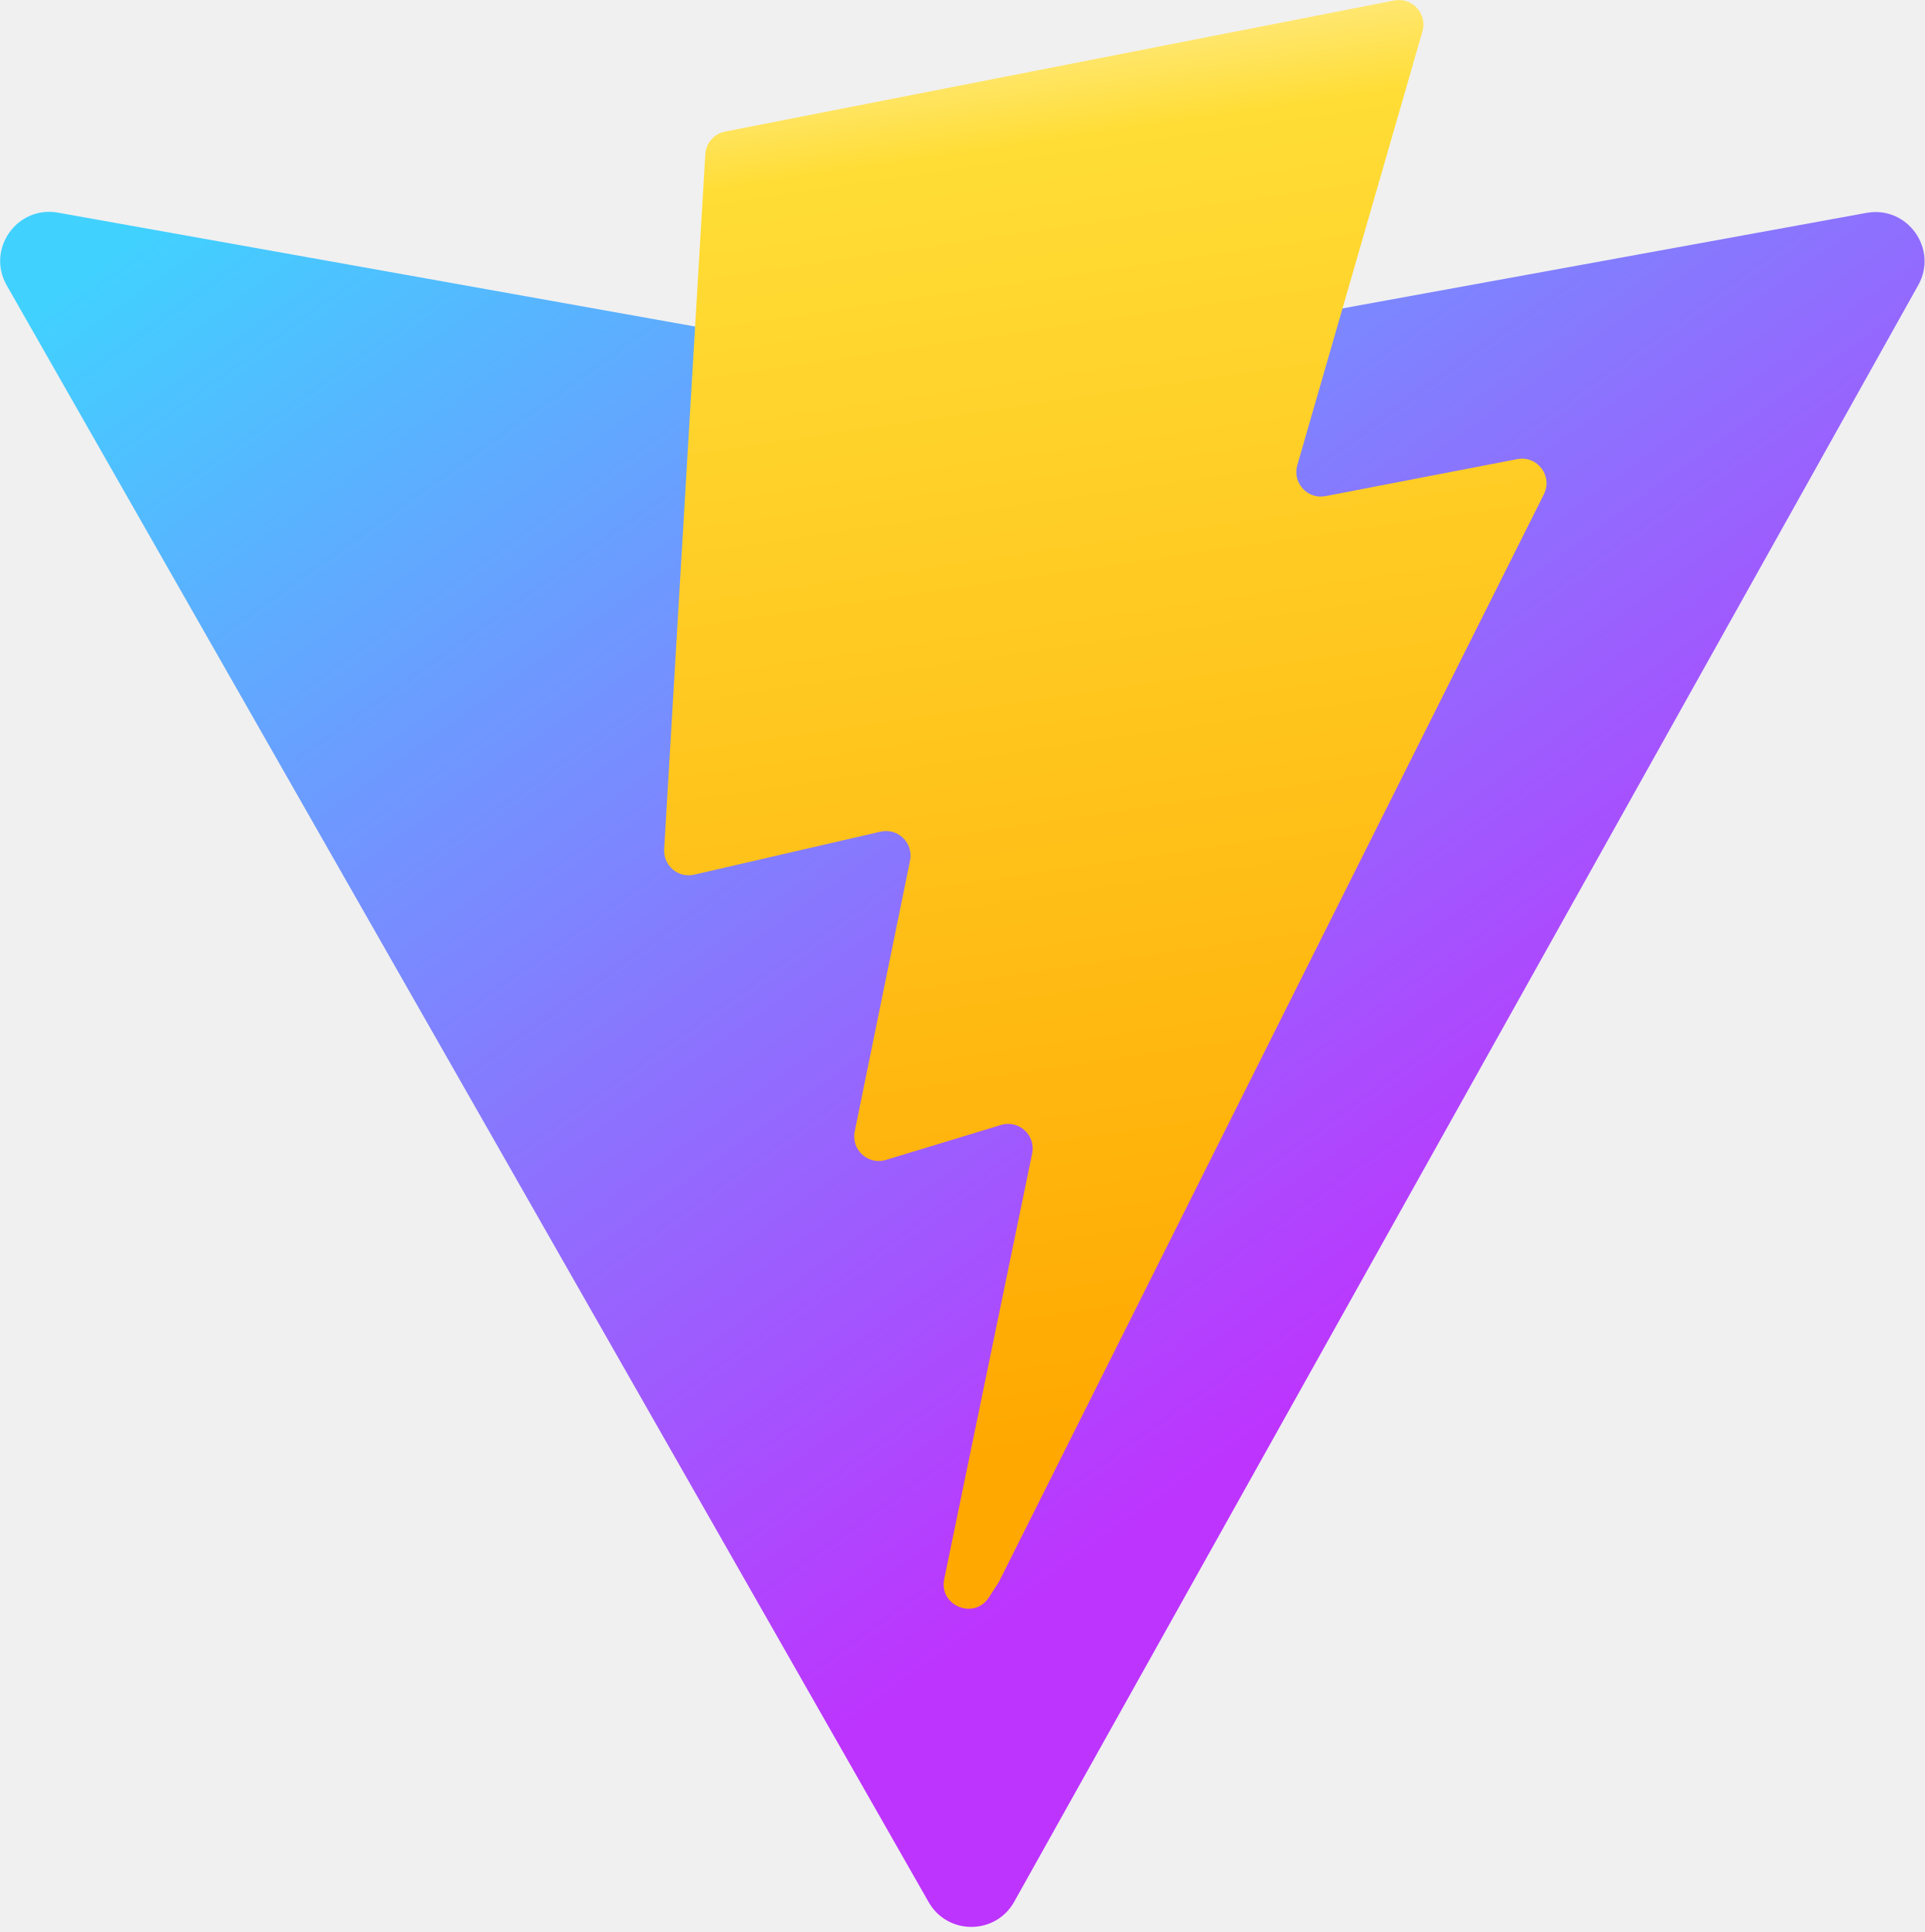
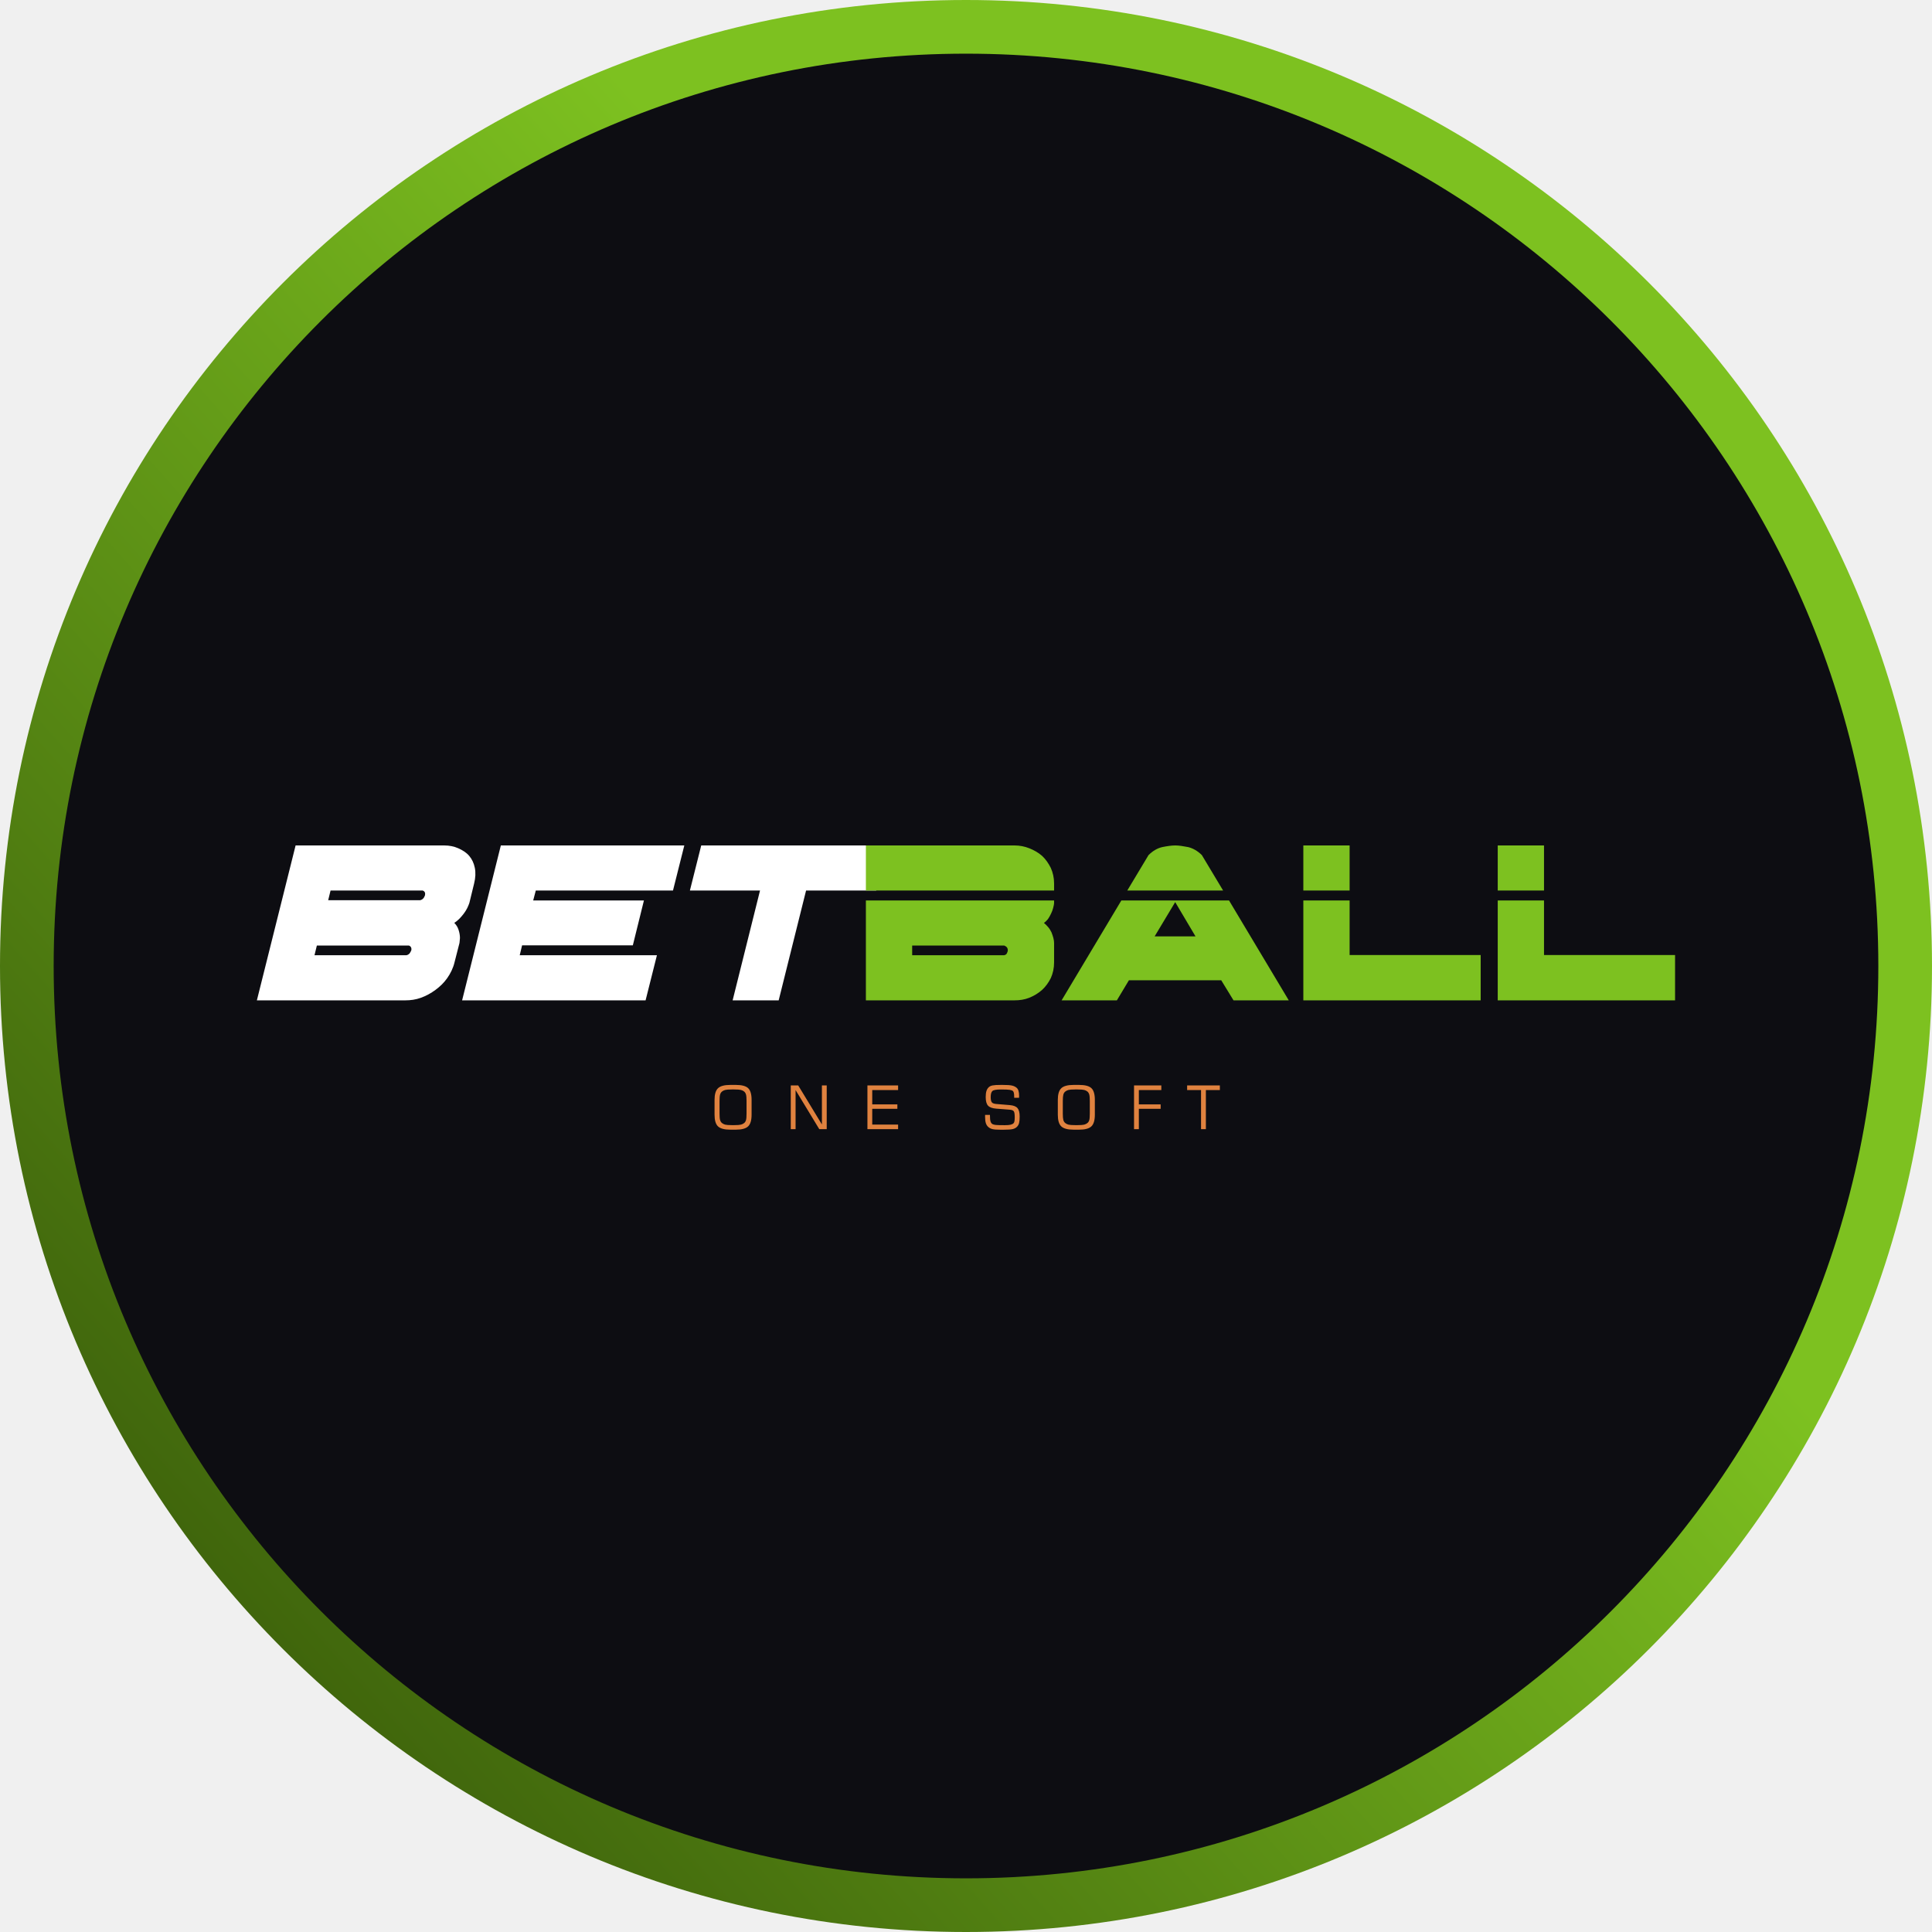
- <svg xmlns="http://www.w3.org/2000/svg" aria-hidden="true" role="img" class="iconify iconify--logos" width="31.88" height="32" preserveAspectRatio="xMidYMid meet" viewBox="0 0 256 257">
+ <svg xmlns="http://www.w3.org/2000/svg" width="900" height="900" viewBox="0 0 900 900" fill="none">
+   <circle cx="450" cy="450" r="450" fill="url(#paint0_linear_238_530)" />
+   <circle cx="450" cy="450" r="425" fill="#0D0D12" />
+   <path d="M119.663 466H188.853C191.273 466 193.693 465.67 196.113 464.79C198.533 463.91 200.733 462.7 202.823 461.16C204.913 459.62 206.783 457.86 208.323 455.66C209.863 453.46 211.073 451.04 211.733 448.29L214.043 439.27C214.043 438.94 214.153 438.61 214.153 438.17C214.153 437.84 214.263 437.4 214.263 436.96C214.263 435.75 214.043 434.43 213.603 433.11C213.163 431.79 212.503 430.8 211.623 429.92C212.283 429.48 213.053 428.93 213.823 428.16C214.593 427.39 215.363 426.51 216.023 425.63C216.683 424.75 217.233 423.87 217.673 422.99C218.113 422.11 218.443 421.23 218.663 420.57L220.863 411.55C221.523 408.91 221.633 406.49 221.193 404.29C220.753 402.09 219.873 400.22 218.553 398.68C217.233 397.14 215.473 396.04 213.493 395.16C211.513 394.28 209.313 393.84 206.893 393.84H137.703L119.663 466ZM146.503 444.99L147.603 440.48H190.503C191.383 440.81 191.823 441.58 191.603 442.68C191.383 443.12 191.163 443.67 190.833 444.11C190.393 444.55 189.953 444.88 189.293 444.99H146.503ZM196.883 414.85C197.873 415.18 198.203 415.95 197.983 417.05C197.543 418.37 196.773 419.14 195.673 419.36H152.883L153.983 414.85H196.883ZM299.969 419.47H248.379L249.589 414.85H313.499L318.779 393.84H233.309L215.269 466H300.739L306.019 444.99H242.109L243.209 440.37H294.799L299.969 419.47ZM354.048 414.85H321.378L326.658 393.84H413.448L408.168 414.85H375.498L362.738 466H341.288L354.048 414.85Z" fill="white" />
+   <path d="M403.364 466H472.554C474.974 466 477.284 465.67 479.484 464.79C481.684 463.91 483.664 462.7 485.424 461.16C487.074 459.62 488.394 457.86 489.494 455.66C490.484 453.46 491.034 451.04 491.034 448.29V439.27C491.034 438.61 490.924 437.84 490.704 436.96C490.484 436.08 490.154 435.2 489.824 434.32C489.384 433.44 488.944 432.67 488.284 431.9C487.624 431.13 486.964 430.47 486.304 429.92C486.964 429.48 487.514 428.93 488.174 428.16C488.724 427.39 489.164 426.51 489.604 425.63C490.044 424.75 490.374 423.87 490.594 422.99C490.814 422.11 491.034 421.23 491.034 420.57V419.47H403.364V466ZM491.034 411.55C491.034 408.91 490.484 406.49 489.494 404.29C488.394 402.09 487.074 400.22 485.424 398.68C483.664 397.14 481.684 396.04 479.484 395.16C477.284 394.28 474.974 393.84 472.554 393.84H403.364V414.85H491.034V411.55ZM424.924 444.99V440.48H467.824C468.924 440.92 469.474 441.58 469.474 442.68C469.474 443.12 469.254 443.67 469.034 444.11C468.814 444.55 468.374 444.88 467.714 444.99H424.924ZM574.62 466H600.36L572.53 419.47H522.37L494.54 466H520.28L525.89 456.65H568.9L574.62 466ZM547.45 393.84C545.69 393.84 543.6 394.17 541.4 394.61C539.09 395.16 537 396.37 535.02 398.35L525.12 414.85H569.78L559.88 398.35C557.9 396.37 555.7 395.16 553.5 394.61C551.19 394.17 549.21 393.84 547.45 393.84ZM547.45 420.24L556.91 436.19H537.88L547.45 420.24ZM628.704 444.88V419.47H607.144V466H689.754V444.88H628.704ZM607.144 414.85H628.704V393.84H607.144V414.85ZM719.26 444.88V419.47H697.7V466H780.31V444.88H719.26ZM697.7 414.85H719.26V393.84H697.7V414.85Z" fill="#7DC120" />
+   <path d="M342.107 507.516H340.85C339.419 507.516 338.407 507.593 337.814 507.748C337.222 507.903 336.712 508.163 336.283 508.527C335.882 508.874 335.6 509.343 335.436 509.936C335.271 510.519 335.189 511.526 335.189 512.957V518.727C335.189 520.148 335.271 521.151 335.436 521.734C335.6 522.309 335.882 522.769 336.283 523.115C336.712 523.48 337.222 523.74 337.814 523.895C338.407 524.049 339.419 524.127 340.85 524.127H342.107C343.538 524.127 344.555 524.049 345.156 523.895C345.758 523.74 346.273 523.48 346.701 523.115C347.093 522.778 347.367 522.327 347.521 521.762C347.686 521.197 347.768 520.185 347.768 518.727V512.93C347.768 511.499 347.686 510.492 347.521 509.908C347.357 509.316 347.075 508.846 346.674 508.5C346.255 508.145 345.749 507.894 345.156 507.748C344.564 507.593 343.548 507.516 342.107 507.516ZM332.865 512.369C332.865 509.771 333.403 507.962 334.479 506.941C335.554 505.911 337.464 505.396 340.207 505.396H342.777C345.548 505.396 347.462 505.902 348.52 506.914C349.586 507.926 350.119 509.744 350.119 512.369V519.273C350.119 521.88 349.577 523.694 348.492 524.715C347.417 525.736 345.512 526.246 342.777 526.246H340.207C337.464 526.246 335.554 525.736 334.479 524.715C333.403 523.694 332.865 521.88 332.865 519.273V512.369ZM368.371 526V505.643H371.844L382.877 523.812V505.643H385.119V526H381.646L370.613 507.803V526H368.371ZM404.082 526V505.643H418.369V507.803H406.324V514.461H418.027V516.539H406.324V523.867H418.369V526H404.082ZM458.893 519.369H461.162V519.752C461.162 520.964 461.253 521.857 461.436 522.432C461.618 523.006 461.919 523.411 462.338 523.648C462.666 523.831 463.172 523.963 463.855 524.045C464.539 524.118 465.947 524.154 468.08 524.154C469.238 524.154 470.135 524.081 470.773 523.936C471.411 523.781 471.885 523.535 472.195 523.197C472.368 523.015 472.496 522.705 472.578 522.268C472.66 521.83 472.701 521.238 472.701 520.49C472.701 518.977 472.546 518.029 472.236 517.646C471.936 517.255 471.334 517.022 470.432 516.949L464.156 516.457C462.279 516.311 460.98 515.842 460.26 515.049C459.54 514.256 459.18 512.921 459.18 511.043C459.18 509.858 459.298 508.906 459.535 508.186C459.772 507.465 460.155 506.868 460.684 506.395C461.094 506.03 461.668 505.775 462.406 505.629C463.145 505.474 464.448 505.396 466.316 505.396H467.041C469.128 505.396 470.596 505.497 471.443 505.697C472.3 505.898 473.016 506.244 473.59 506.736C473.982 507.064 474.269 507.534 474.451 508.145C474.643 508.746 474.738 509.498 474.738 510.4C474.738 510.665 474.734 510.87 474.725 511.016C474.725 511.152 474.72 511.275 474.711 511.385H472.441V510.879C472.441 510.132 472.396 509.562 472.305 509.17C472.223 508.769 472.086 508.473 471.895 508.281C471.612 507.999 471.106 507.803 470.377 507.693C469.657 507.575 468.285 507.516 466.262 507.516C464.165 507.516 462.848 507.753 462.311 508.227C461.773 508.701 461.504 509.648 461.504 511.07C461.504 512.237 461.677 513.044 462.023 513.49C462.379 513.928 463.058 514.188 464.061 514.27L470.459 514.803C472.136 514.949 473.312 515.413 473.986 516.197C474.661 516.972 474.998 518.271 474.998 520.094C474.998 521.424 474.911 522.427 474.738 523.102C474.565 523.767 474.278 524.323 473.877 524.77C473.385 525.326 472.719 525.717 471.881 525.945C471.051 526.164 469.534 526.273 467.328 526.273H466.316C464.439 526.273 463.108 526.178 462.324 525.986C461.549 525.795 460.902 525.462 460.383 524.988C459.872 524.551 459.494 523.958 459.248 523.211C459.011 522.464 458.893 521.516 458.893 520.367V519.369ZM502.014 507.516H500.756C499.325 507.516 498.313 507.593 497.721 507.748C497.128 507.903 496.618 508.163 496.189 508.527C495.788 508.874 495.506 509.343 495.342 509.936C495.178 510.519 495.096 511.526 495.096 512.957V518.727C495.096 520.148 495.178 521.151 495.342 521.734C495.506 522.309 495.788 522.769 496.189 523.115C496.618 523.48 497.128 523.74 497.721 523.895C498.313 524.049 499.325 524.127 500.756 524.127H502.014C503.445 524.127 504.461 524.049 505.062 523.895C505.664 523.74 506.179 523.48 506.607 523.115C506.999 522.778 507.273 522.327 507.428 521.762C507.592 521.197 507.674 520.185 507.674 518.727V512.93C507.674 511.499 507.592 510.492 507.428 509.908C507.264 509.316 506.981 508.846 506.58 508.5C506.161 508.145 505.655 507.894 505.062 507.748C504.47 507.593 503.454 507.516 502.014 507.516ZM492.771 512.369C492.771 509.771 493.309 507.962 494.385 506.941C495.46 505.911 497.37 505.396 500.113 505.396H502.684C505.454 505.396 507.368 505.902 508.426 506.914C509.492 507.926 510.025 509.744 510.025 512.369V519.273C510.025 521.88 509.483 523.694 508.398 524.715C507.323 525.736 505.418 526.246 502.684 526.246H500.113C497.37 526.246 495.46 525.736 494.385 524.715C493.309 523.694 492.771 521.88 492.771 519.273V512.369ZM528.277 526V505.643H540.992V507.803H530.52V514.461H540.678V516.539H530.52V526H528.277ZM553.01 507.803V505.643H568.254V507.803H561.746V526H559.49V507.803H553.01Z" fill="#E0823F" />
  <defs>
-     <linearGradient id="IconifyId1813088fe1fbc01fb466" x1="-.828%" x2="57.636%" y1="7.652%" y2="78.411%">
-       <stop offset="0%" stop-color="#41D1FF" />
-       <stop offset="100%" stop-color="#BD34FE" />
-     </linearGradient>
-     <linearGradient id="IconifyId1813088fe1fbc01fb467" x1="43.376%" x2="50.316%" y1="2.242%" y2="89.03%">
-       <stop offset="0%" stop-color="#FFEA83" />
-       <stop offset="8.333%" stop-color="#FFDD35" />
-       <stop offset="100%" stop-color="#FFA800" />
+     <linearGradient id="paint0_linear_238_530" x1="450" y1="216.5" x2="-5.28806e-05" y2="619" gradientUnits="userSpaceOnUse">
+       <stop stop-color="#7DC120" />
+       <stop offset="1" stop-color="#40660C" />
    </linearGradient>
  </defs>
-   <path fill="url(#IconifyId1813088fe1fbc01fb466)" d="M255.153 37.938L134.897 252.976c-2.483 4.44-8.862 4.466-11.382.048L.875 37.958c-2.746-4.814 1.371-10.646 6.827-9.67l120.385 21.517a6.537 6.537 0 0 0 2.322-.004l117.867-21.483c5.438-.991 9.574 4.796 6.877 9.62Z" />
-   <path fill="url(#IconifyId1813088fe1fbc01fb467)" d="M185.432.063L96.44 17.501a3.268 3.268 0 0 0-2.634 3.014l-5.474 92.456a3.268 3.268 0 0 0 3.997 3.378l24.777-5.718c2.318-.535 4.413 1.507 3.936 3.838l-7.361 36.047c-.495 2.426 1.782 4.5 4.151 3.78l15.304-4.649c2.372-.72 4.652 1.36 4.15 3.788l-11.698 56.621c-.732 3.542 3.979 5.473 5.943 2.437l1.313-2.028l72.516-144.72c1.215-2.423-.88-5.186-3.54-4.672l-25.505 4.922c-2.396.462-4.435-1.77-3.759-4.114l16.646-57.705c.677-2.35-1.37-4.583-3.769-4.113Z" />
</svg>
